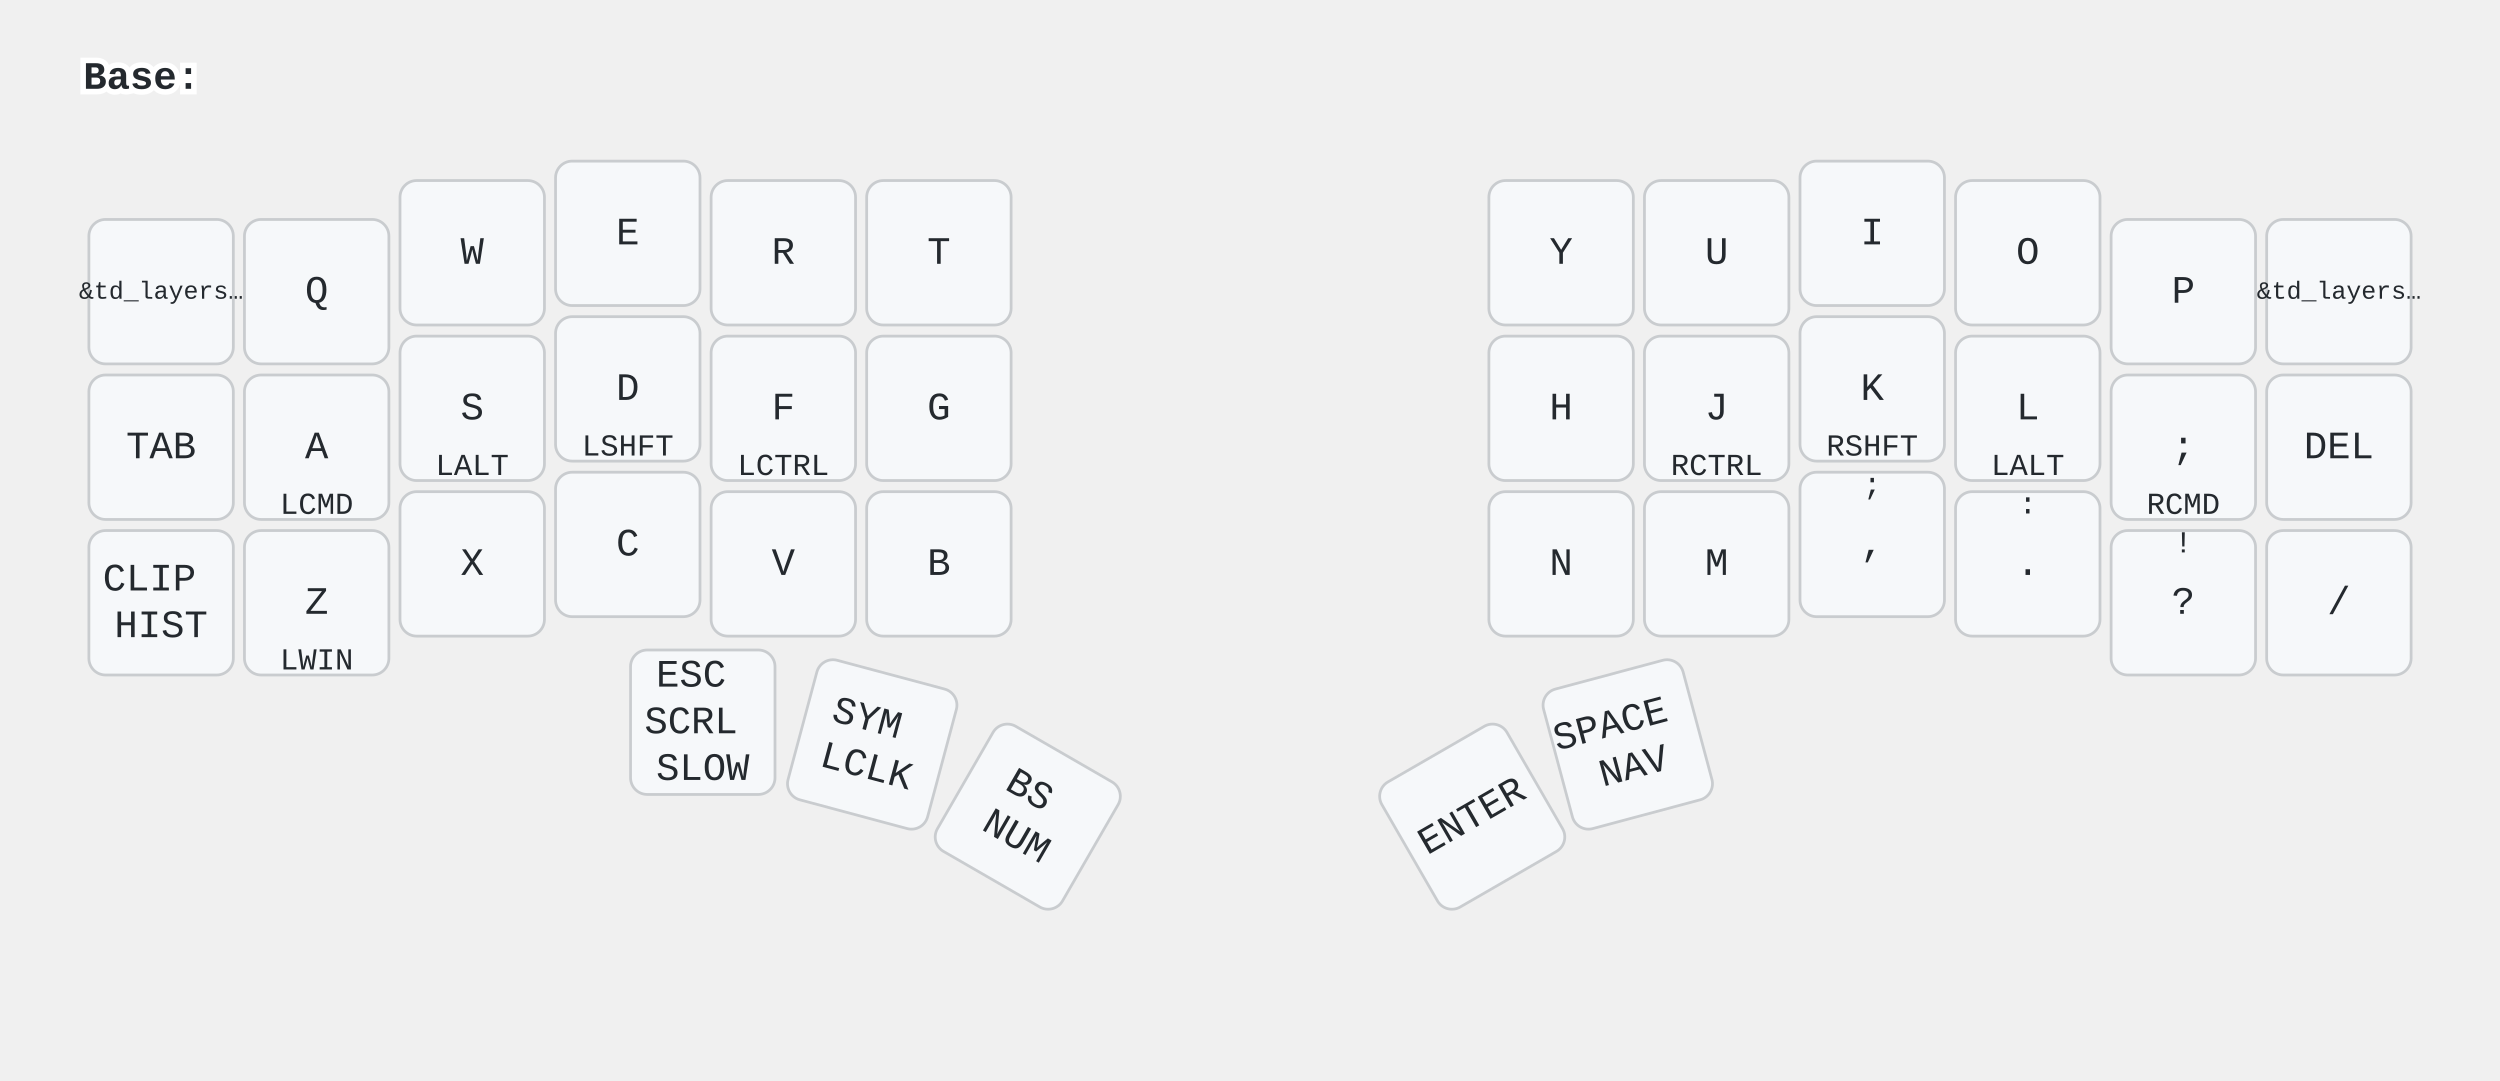
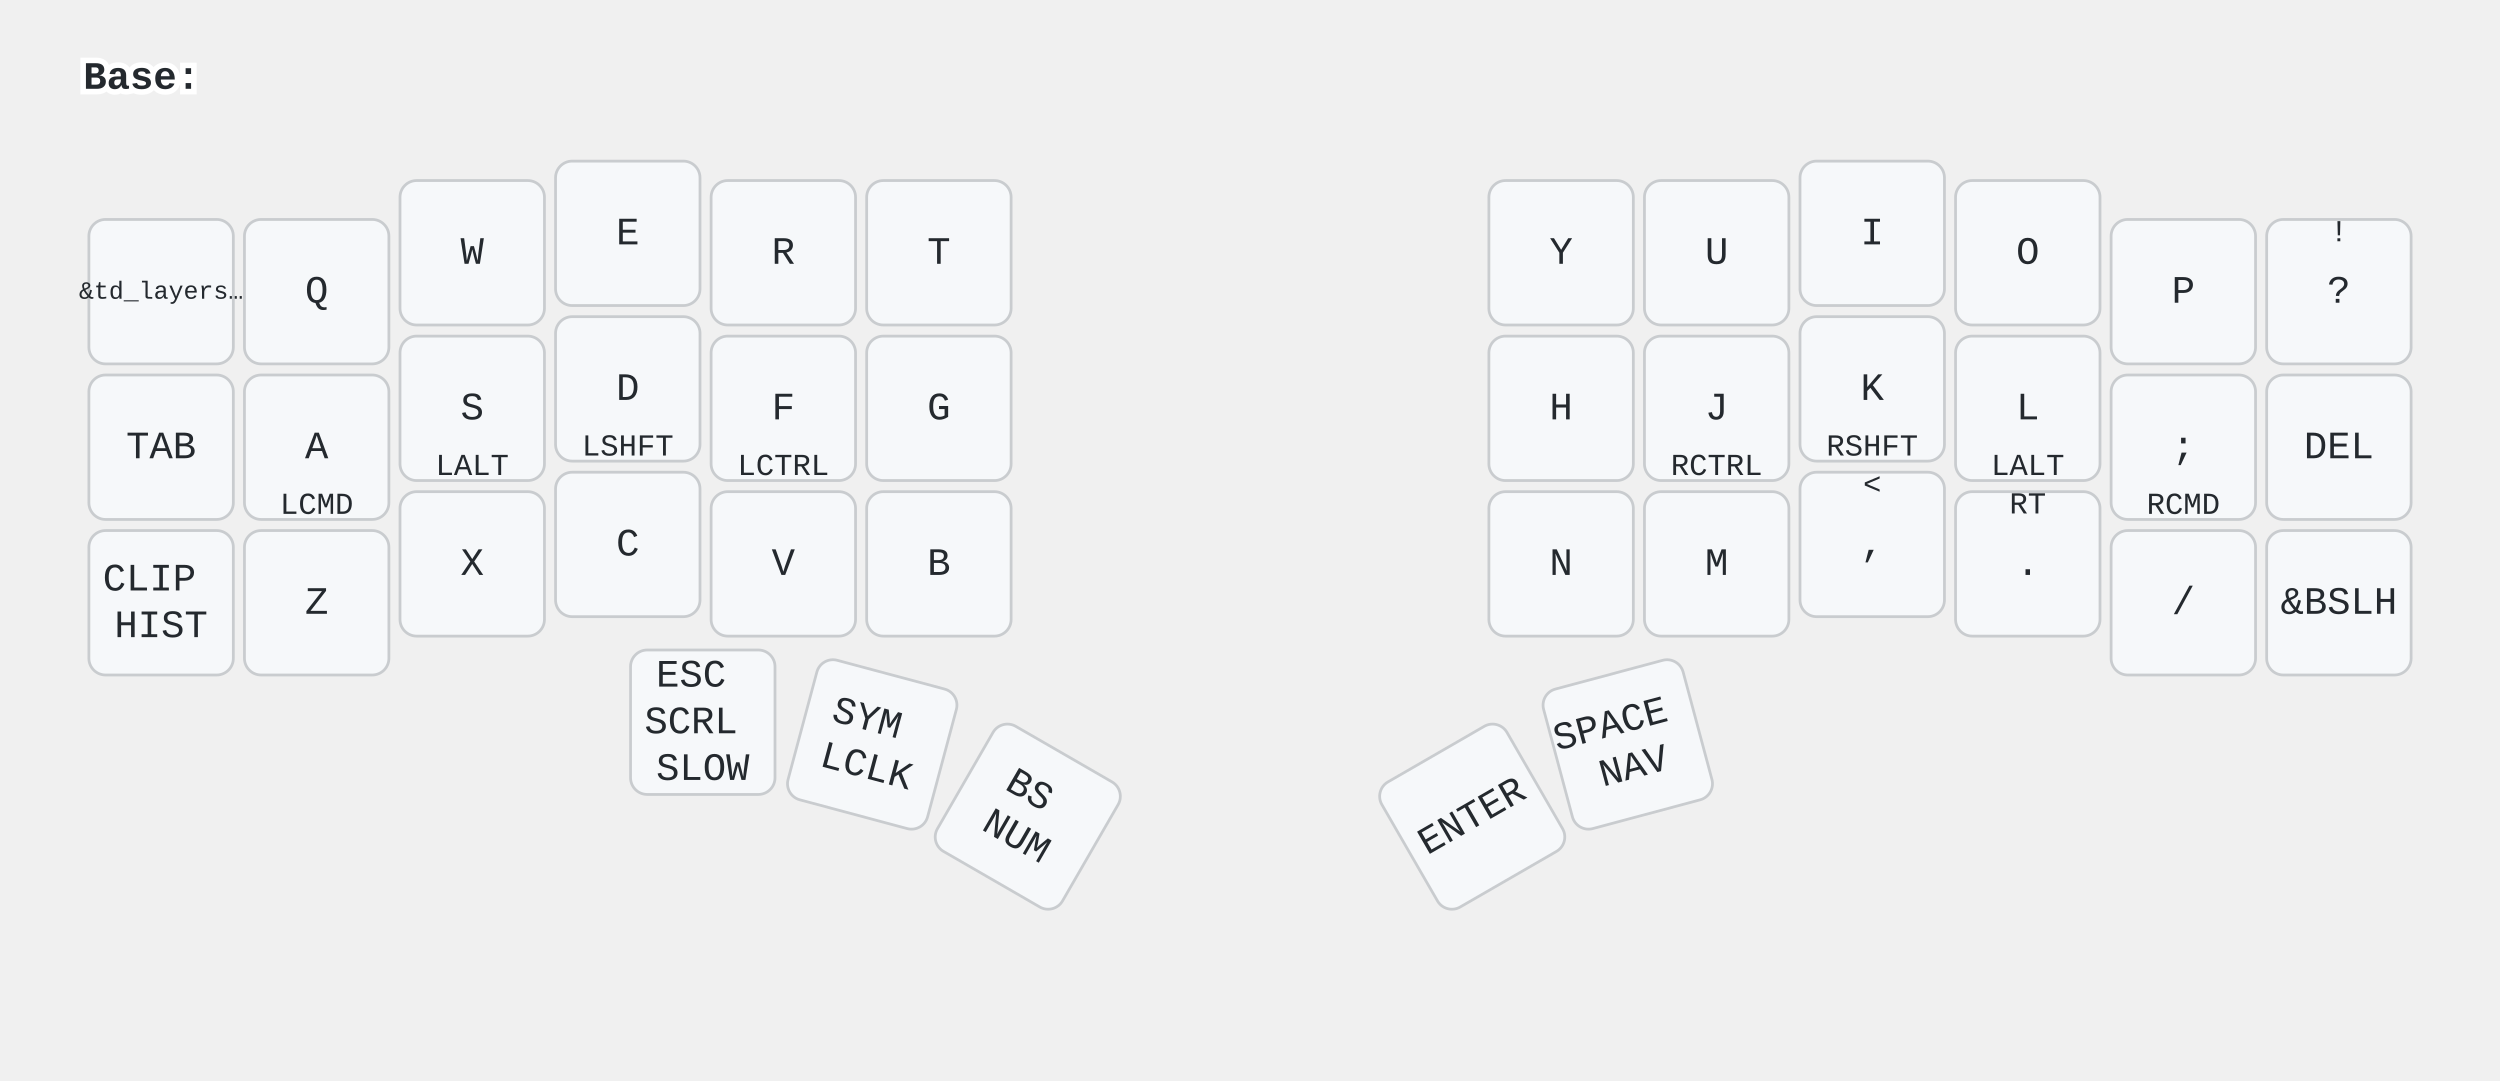
<svg xmlns="http://www.w3.org/2000/svg" width="900" height="389" viewBox="0 0 900 389" class="keymap">
  <style>/* inherit to force styles through use tags */
svg path {
    fill: inherit;
}

/* font and background color specifications */
svg.keymap {
    font-family: SFMono-Regular,Consolas,Liberation Mono,Menlo,monospace;
    font-size: 14px;
    font-kerning: normal;
    text-rendering: optimizeLegibility;
    fill: #24292e;
}

/* default key styling */
rect.key {
    fill: #f6f8fa;
}

rect.key, rect.combo {
    stroke: #c9cccf;
    stroke-width: 1;
}

/* default key side styling, only used is draw_key_sides is set */
rect.side {
    filter: brightness(90%);
}

/* color accent for combo boxes */
rect.combo, rect.combo-separate {
    fill: #cdf;
}

/* color accent for held keys */
rect.held, rect.combo.held {
    fill: #fdd;
}

/* color accent for ghost (optional) keys */
rect.ghost, rect.combo.ghost {
    stroke-dasharray: 4, 4;
    stroke-width: 2;
}

text {
    text-anchor: middle;
    dominant-baseline: middle;
}

/* styling for layer labels */
text.label {
    font-weight: bold;
    text-anchor: start;
    stroke: white;
    stroke-width: 4;
    paint-order: stroke;
}

/* styling for optional footer */
text.footer {
    text-anchor: end;
    dominant-baseline: auto;
    stroke: white;
    stroke-width: 4;
    paint-order: stroke;
}

/* styling for combo tap, and key non-tap label text */
text.combo, text.hold, text.shifted, text.left, text.right {
    font-size: 11px;
}

text.hold {
    text-anchor: middle;
    dominant-baseline: auto;
}

text.shifted {
    text-anchor: middle;
    dominant-baseline: hanging;
}

text.left {
    text-anchor: start;
}

text.right {
    text-anchor: end;
}

text.layer-activator {
    text-decoration: underline;
}

/* styling for hold/shifted label text in combo box */
text.combo.hold, text.combo.shifted, text.combo.left, text.combo.right {
    font-size: 8px;
}

/* lighter symbol for transparent keys */
text.trans {
    fill: #7b7e81;
}

/* styling for combo dendrons */
path.combo {
    stroke-width: 1;
    stroke: gray;
    fill: none;
}

/* Start Tabler Icons Cleanup */
/* cannot use height/width with glyphs */
.icon-tabler &gt; path {
    fill: inherit;
    stroke: inherit;
    stroke-width: 2;
}
/* hide tabler's default box */
.icon-tabler &gt; path[stroke="none"][fill="none"] {
    visibility: hidden;
}
/* End Tabler Icons Cleanup */

@media (prefers-color-scheme: dark) {
svg.keymap { fill: #d1d6db; }
rect.key { fill: #3f4750; }
rect.key, rect.combo { stroke: #60666c; }
rect.combo, rect.combo-separate { fill: #1f3d7a; }
rect.held, rect.combo.held { fill: #854747; }
text.label, text.footer { stroke: black; }
text.trans { fill: #7e8184; }
path.combo { stroke: #7f7f7f; }

}</style>
  <g transform="translate(30, 0)" class="layer-Base">
    <text x="0" y="28" class="label" id="Base">Base:</text>
    <g transform="translate(0, 56)">
      <g transform="translate(28, 49)" class="key keypos-0">
        <rect rx="6" ry="6" x="-26" y="-26" width="52" height="52" class="key" />
        <text x="0" y="0" class="key tap">
          <tspan style="font-size: 64%">&amp;td_layers…</tspan>
        </text>
      </g>
      <g transform="translate(84, 49)" class="key keypos-1">
        <rect rx="6" ry="6" x="-26" y="-26" width="52" height="52" class="key" />
        <text x="0" y="0" class="key tap">Q</text>
      </g>
      <g transform="translate(140, 35)" class="key keypos-2">
        <rect rx="6" ry="6" x="-26" y="-26" width="52" height="52" class="key" />
        <text x="0" y="0" class="key tap">W</text>
      </g>
      <g transform="translate(196, 28)" class="key keypos-3">
        <rect rx="6" ry="6" x="-26" y="-26" width="52" height="52" class="key" />
        <text x="0" y="0" class="key tap">E</text>
      </g>
      <g transform="translate(252, 35)" class="key keypos-4">
        <rect rx="6" ry="6" x="-26" y="-26" width="52" height="52" class="key" />
        <text x="0" y="0" class="key tap">R</text>
      </g>
      <g transform="translate(308, 35)" class="key keypos-5">
        <rect rx="6" ry="6" x="-26" y="-26" width="52" height="52" class="key" />
        <text x="0" y="0" class="key tap">T</text>
      </g>
      <g transform="translate(532, 35)" class="key keypos-6">
        <rect rx="6" ry="6" x="-26" y="-26" width="52" height="52" class="key" />
        <text x="0" y="0" class="key tap">Y</text>
      </g>
      <g transform="translate(588, 35)" class="key keypos-7">
        <rect rx="6" ry="6" x="-26" y="-26" width="52" height="52" class="key" />
        <text x="0" y="0" class="key tap">U</text>
      </g>
      <g transform="translate(644, 28)" class="key keypos-8">
        <rect rx="6" ry="6" x="-26" y="-26" width="52" height="52" class="key" />
        <text x="0" y="0" class="key tap">I</text>
      </g>
      <g transform="translate(700, 35)" class="key keypos-9">
        <rect rx="6" ry="6" x="-26" y="-26" width="52" height="52" class="key" />
        <text x="0" y="0" class="key tap">O</text>
      </g>
      <g transform="translate(756, 49)" class="key keypos-10">
        <rect rx="6" ry="6" x="-26" y="-26" width="52" height="52" class="key" />
        <text x="0" y="0" class="key tap">P</text>
      </g>
      <g transform="translate(812, 49)" class="key keypos-11">
        <rect rx="6" ry="6" x="-26" y="-26" width="52" height="52" class="key" />
-         <text x="0" y="0" class="key tap">
-           <tspan style="font-size: 64%">&amp;td_layers…</tspan>
-         </text>
+         <text x="0" y="0" class="key tap">?</text>
+         <text x="0" y="-24" class="key shifted">!</text>
      </g>
      <g transform="translate(28, 105)" class="key keypos-12">
        <rect rx="6" ry="6" x="-26" y="-26" width="52" height="52" class="key" />
        <text x="0" y="0" class="key tap">TAB</text>
      </g>
      <g transform="translate(84, 105)" class="key keypos-13">
        <rect rx="6" ry="6" x="-26" y="-26" width="52" height="52" class="key" />
        <text x="0" y="0" class="key tap">A</text>
        <text x="0" y="24" class="key hold">LCMD</text>
      </g>
      <g transform="translate(140, 91)" class="key keypos-14">
        <rect rx="6" ry="6" x="-26" y="-26" width="52" height="52" class="key" />
        <text x="0" y="0" class="key tap">S</text>
        <text x="0" y="24" class="key hold">LALT</text>
      </g>
      <g transform="translate(196, 84)" class="key keypos-15">
        <rect rx="6" ry="6" x="-26" y="-26" width="52" height="52" class="key" />
        <text x="0" y="0" class="key tap">D</text>
        <text x="0" y="24" class="key hold">LSHFT</text>
      </g>
      <g transform="translate(252, 91)" class="key keypos-16">
        <rect rx="6" ry="6" x="-26" y="-26" width="52" height="52" class="key" />
        <text x="0" y="0" class="key tap">F</text>
        <text x="0" y="24" class="key hold">LCTRL</text>
      </g>
      <g transform="translate(308, 91)" class="key keypos-17">
        <rect rx="6" ry="6" x="-26" y="-26" width="52" height="52" class="key" />
        <text x="0" y="0" class="key tap">G</text>
      </g>
      <g transform="translate(532, 91)" class="key keypos-18">
        <rect rx="6" ry="6" x="-26" y="-26" width="52" height="52" class="key" />
        <text x="0" y="0" class="key tap">H</text>
      </g>
      <g transform="translate(588, 91)" class="key keypos-19">
        <rect rx="6" ry="6" x="-26" y="-26" width="52" height="52" class="key" />
        <text x="0" y="0" class="key tap">J</text>
        <text x="0" y="24" class="key hold">RCTRL</text>
      </g>
      <g transform="translate(644, 84)" class="key keypos-20">
        <rect rx="6" ry="6" x="-26" y="-26" width="52" height="52" class="key" />
        <text x="0" y="0" class="key tap">K</text>
        <text x="0" y="24" class="key hold">RSHFT</text>
      </g>
      <g transform="translate(700, 91)" class="key keypos-21">
        <rect rx="6" ry="6" x="-26" y="-26" width="52" height="52" class="key" />
        <text x="0" y="0" class="key tap">L</text>
        <text x="0" y="24" class="key hold">LALT</text>
      </g>
      <g transform="translate(756, 105)" class="key keypos-22">
        <rect rx="6" ry="6" x="-26" y="-26" width="52" height="52" class="key" />
        <text x="0" y="0" class="key tap">;</text>
        <text x="0" y="24" class="key hold">RCMD</text>
      </g>
      <g transform="translate(812, 105)" class="key keypos-23">
        <rect rx="6" ry="6" x="-26" y="-26" width="52" height="52" class="key" />
        <text x="0" y="0" class="key tap">DEL</text>
      </g>
      <g transform="translate(28, 161)" class="key keypos-24">
        <rect rx="6" ry="6" x="-26" y="-26" width="52" height="52" class="key" />
        <text x="0" y="0" class="key tap">
          <tspan x="0" dy="-0.6em">CLIP</tspan>
          <tspan x="0" dy="1.2em">HIST</tspan>
        </text>
      </g>
      <g transform="translate(84, 161)" class="key keypos-25">
        <rect rx="6" ry="6" x="-26" y="-26" width="52" height="52" class="key" />
        <text x="0" y="0" class="key tap">Z</text>
-         <text x="0" y="24" class="key hold">LWIN</text>
      </g>
      <g transform="translate(140, 147)" class="key keypos-26">
        <rect rx="6" ry="6" x="-26" y="-26" width="52" height="52" class="key" />
        <text x="0" y="0" class="key tap">X</text>
      </g>
      <g transform="translate(196, 140)" class="key keypos-27">
        <rect rx="6" ry="6" x="-26" y="-26" width="52" height="52" class="key" />
        <text x="0" y="0" class="key tap">C</text>
      </g>
      <g transform="translate(252, 147)" class="key keypos-28">
        <rect rx="6" ry="6" x="-26" y="-26" width="52" height="52" class="key" />
        <text x="0" y="0" class="key tap">V</text>
      </g>
      <g transform="translate(308, 147)" class="key keypos-29">
        <rect rx="6" ry="6" x="-26" y="-26" width="52" height="52" class="key" />
        <text x="0" y="0" class="key tap">B</text>
      </g>
      <g transform="translate(532, 147)" class="key keypos-30">
        <rect rx="6" ry="6" x="-26" y="-26" width="52" height="52" class="key" />
        <text x="0" y="0" class="key tap">N</text>
      </g>
      <g transform="translate(588, 147)" class="key keypos-31">
        <rect rx="6" ry="6" x="-26" y="-26" width="52" height="52" class="key" />
        <text x="0" y="0" class="key tap">M</text>
      </g>
      <g transform="translate(644, 140)" class="key keypos-32">
        <rect rx="6" ry="6" x="-26" y="-26" width="52" height="52" class="key" />
        <text x="0" y="0" class="key tap">,</text>
-         <text x="0" y="-24" class="key shifted">;</text>
+         <text x="0" y="-24" class="key shifted">&lt;</text>
      </g>
      <g transform="translate(700, 147)" class="key keypos-33">
        <rect rx="6" ry="6" x="-26" y="-26" width="52" height="52" class="key" />
        <text x="0" y="0" class="key tap">.</text>
-         <text x="0" y="-24" class="key shifted">:</text>
+         <text x="0" y="-24" class="key shifted">RT</text>
      </g>
      <g transform="translate(756, 161)" class="key keypos-34">
        <rect rx="6" ry="6" x="-26" y="-26" width="52" height="52" class="key" />
-         <text x="0" y="0" class="key tap">?</text>
-         <text x="0" y="-24" class="key shifted">!</text>
+         <text x="0" y="0" class="key tap">/</text>
      </g>
      <g transform="translate(812, 161)" class="key keypos-35">
        <rect rx="6" ry="6" x="-26" y="-26" width="52" height="52" class="key" />
-         <text x="0" y="0" class="key tap">/</text>
+         <text x="0" y="0" class="key tap">&amp;BSLH</text>
      </g>
      <g transform="translate(223, 204)" class="key keypos-36">
        <rect rx="6" ry="6" x="-26" y="-26" width="52" height="52" class="key" />
        <text x="0" y="0" class="key tap">
          <tspan x="0" dy="-1.2em">ESC</tspan>
          <tspan x="0" dy="1.2em">SCRL</tspan>
          <tspan x="0" dy="1.2em">SLOW</tspan>
        </text>
      </g>
      <g transform="translate(284, 212) rotate(15.0)" class="key keypos-37">
        <rect rx="6" ry="6" x="-26" y="-26" width="52" height="52" class="key" />
        <text x="0" y="0" class="key tap">
          <tspan x="0" dy="-0.6em">SYM</tspan>
          <tspan x="0" dy="1.2em">LCLK</tspan>
        </text>
      </g>
      <g transform="translate(340, 238) rotate(30.0)" class="key keypos-38">
        <rect rx="6" ry="6" x="-26" y="-26" width="52" height="52" class="key" />
        <text x="0" y="0" class="key tap">
          <tspan x="0" dy="-0.6em">BS</tspan>
          <tspan x="0" dy="1.2em">NUM</tspan>
        </text>
      </g>
      <g transform="translate(500, 238) rotate(-30.0)" class="key keypos-39">
        <rect rx="6" ry="6" x="-26" y="-26" width="52" height="52" class="key" />
        <text x="0" y="0" class="key tap">ENTER</text>
      </g>
      <g transform="translate(556, 212) rotate(-15.0)" class="key keypos-40">
        <rect rx="6" ry="6" x="-26" y="-26" width="52" height="52" class="key" />
        <text x="0" y="0" class="key tap">
          <tspan x="0" dy="-0.6em">SPACE</tspan>
          <tspan x="0" dy="1.2em">NAV</tspan>
        </text>
      </g>
    </g>
  </g>
</svg>
